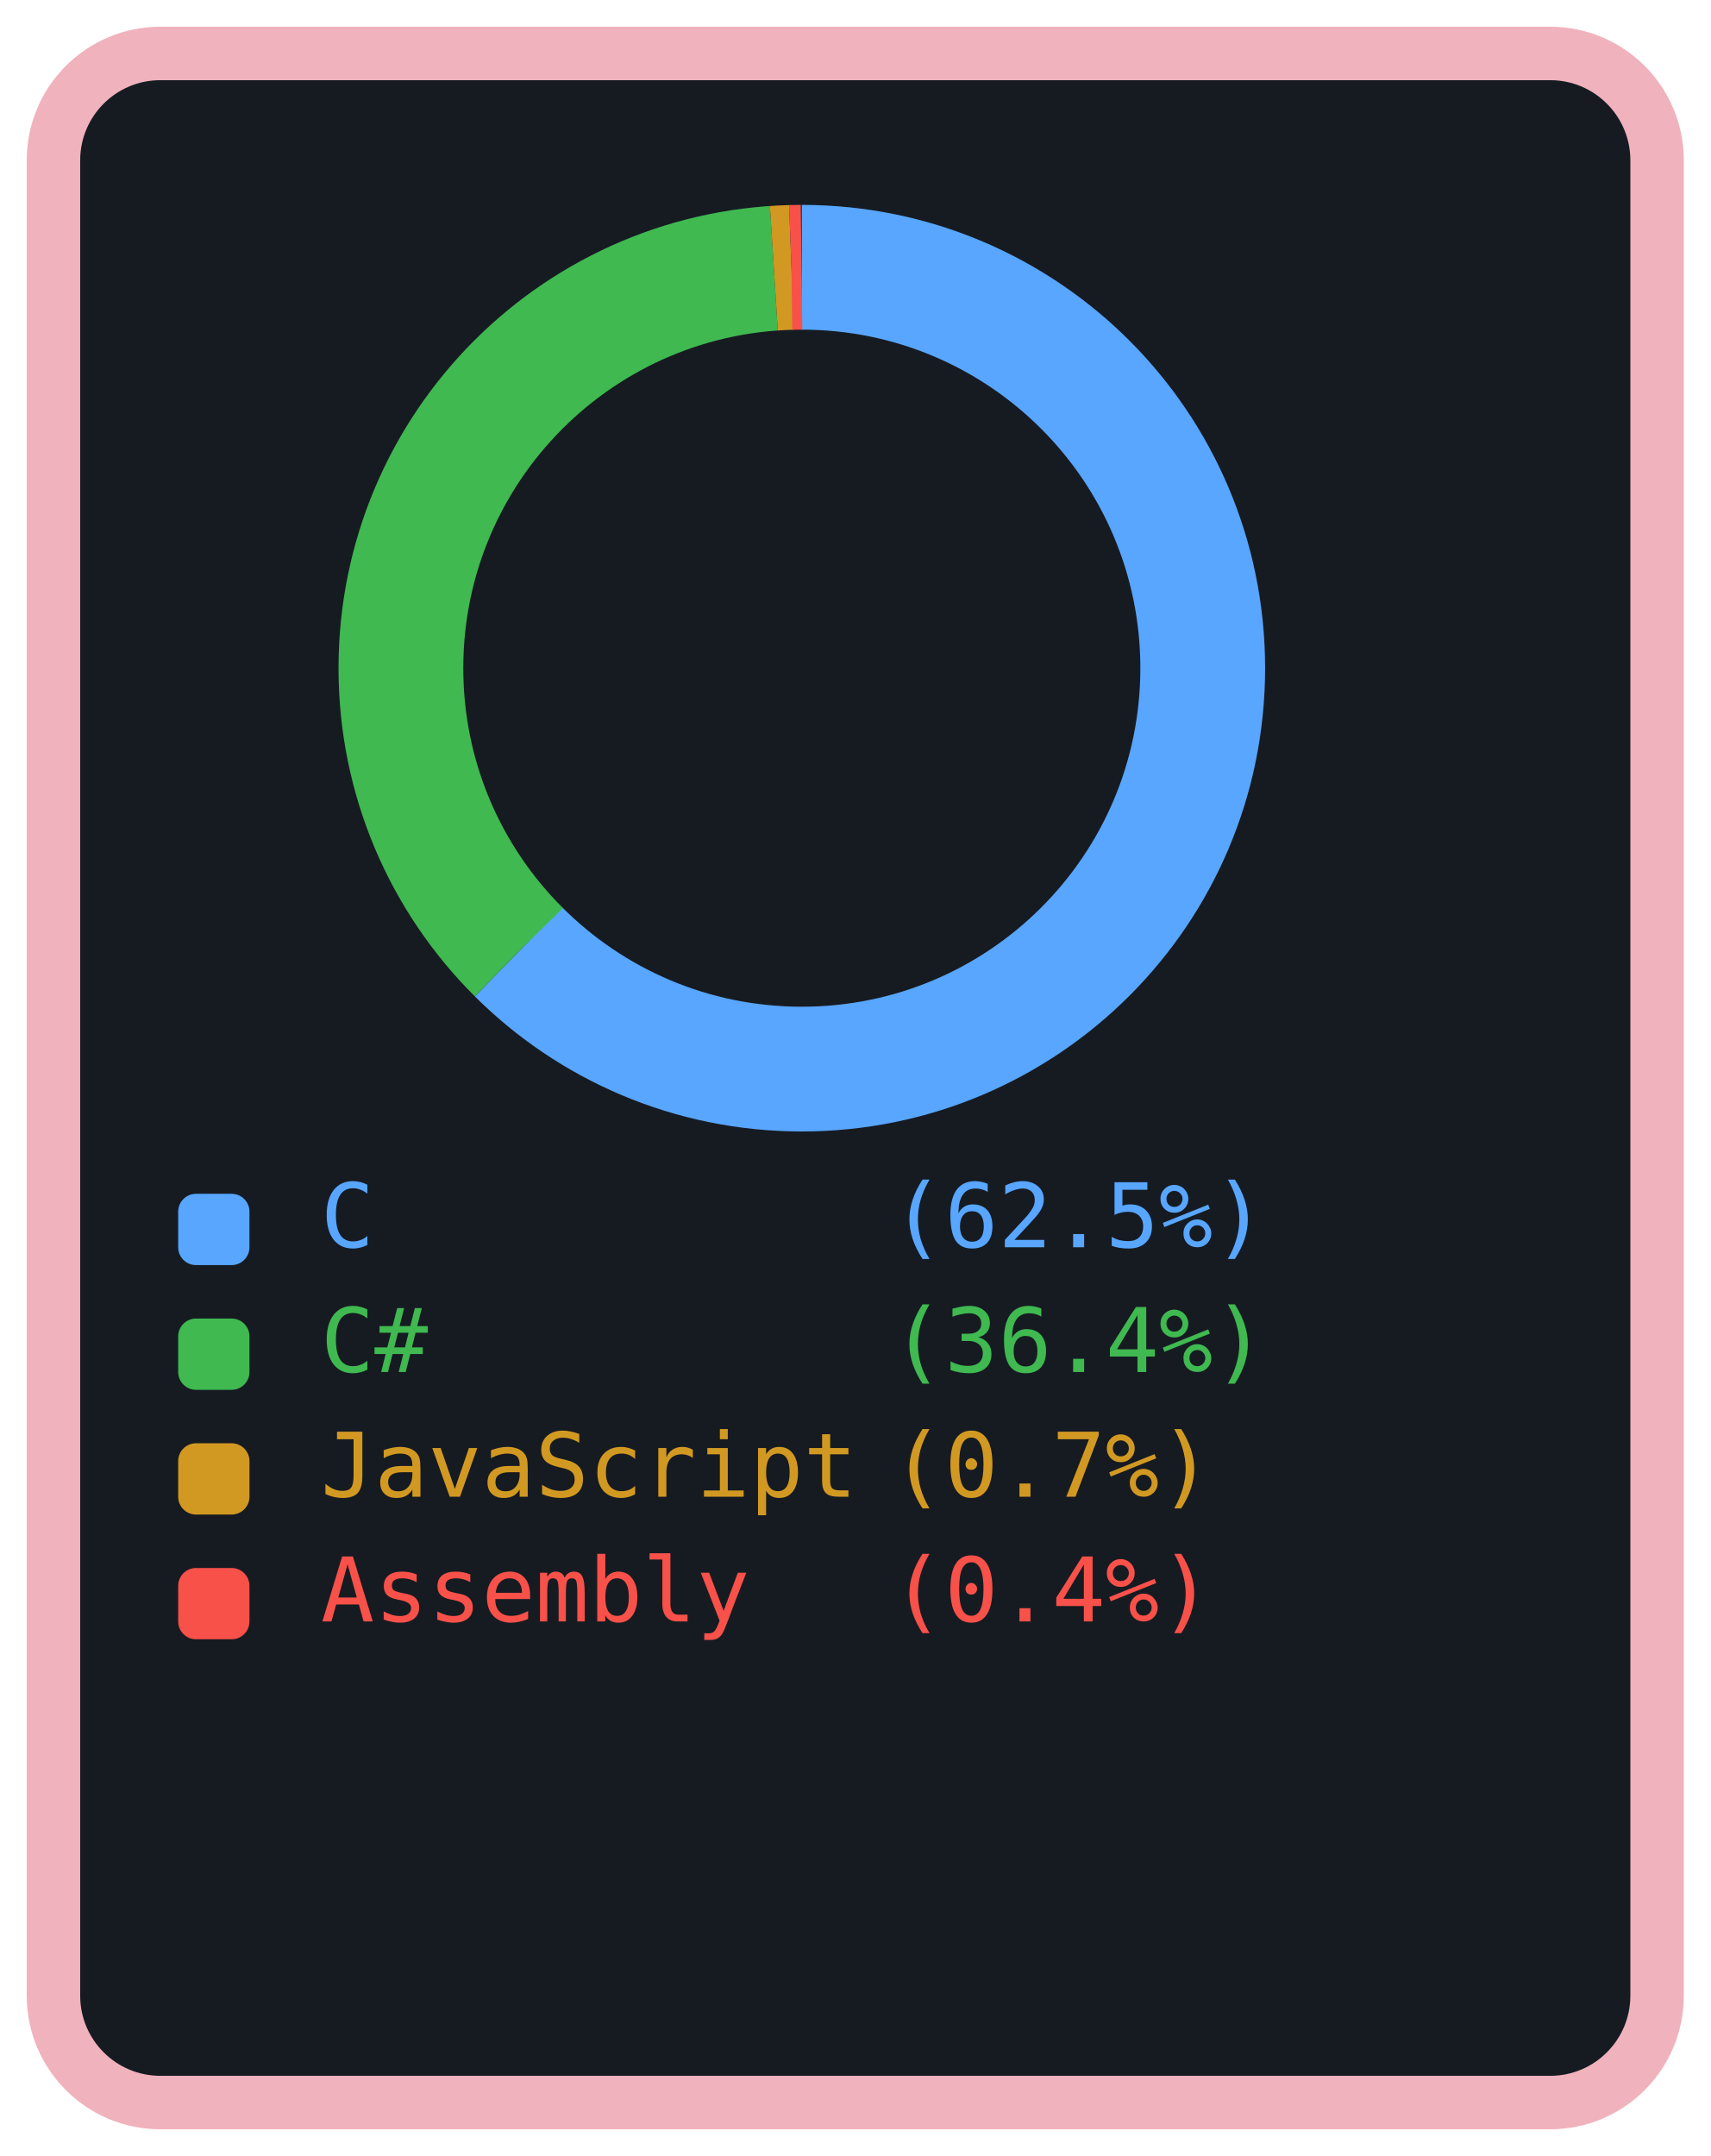
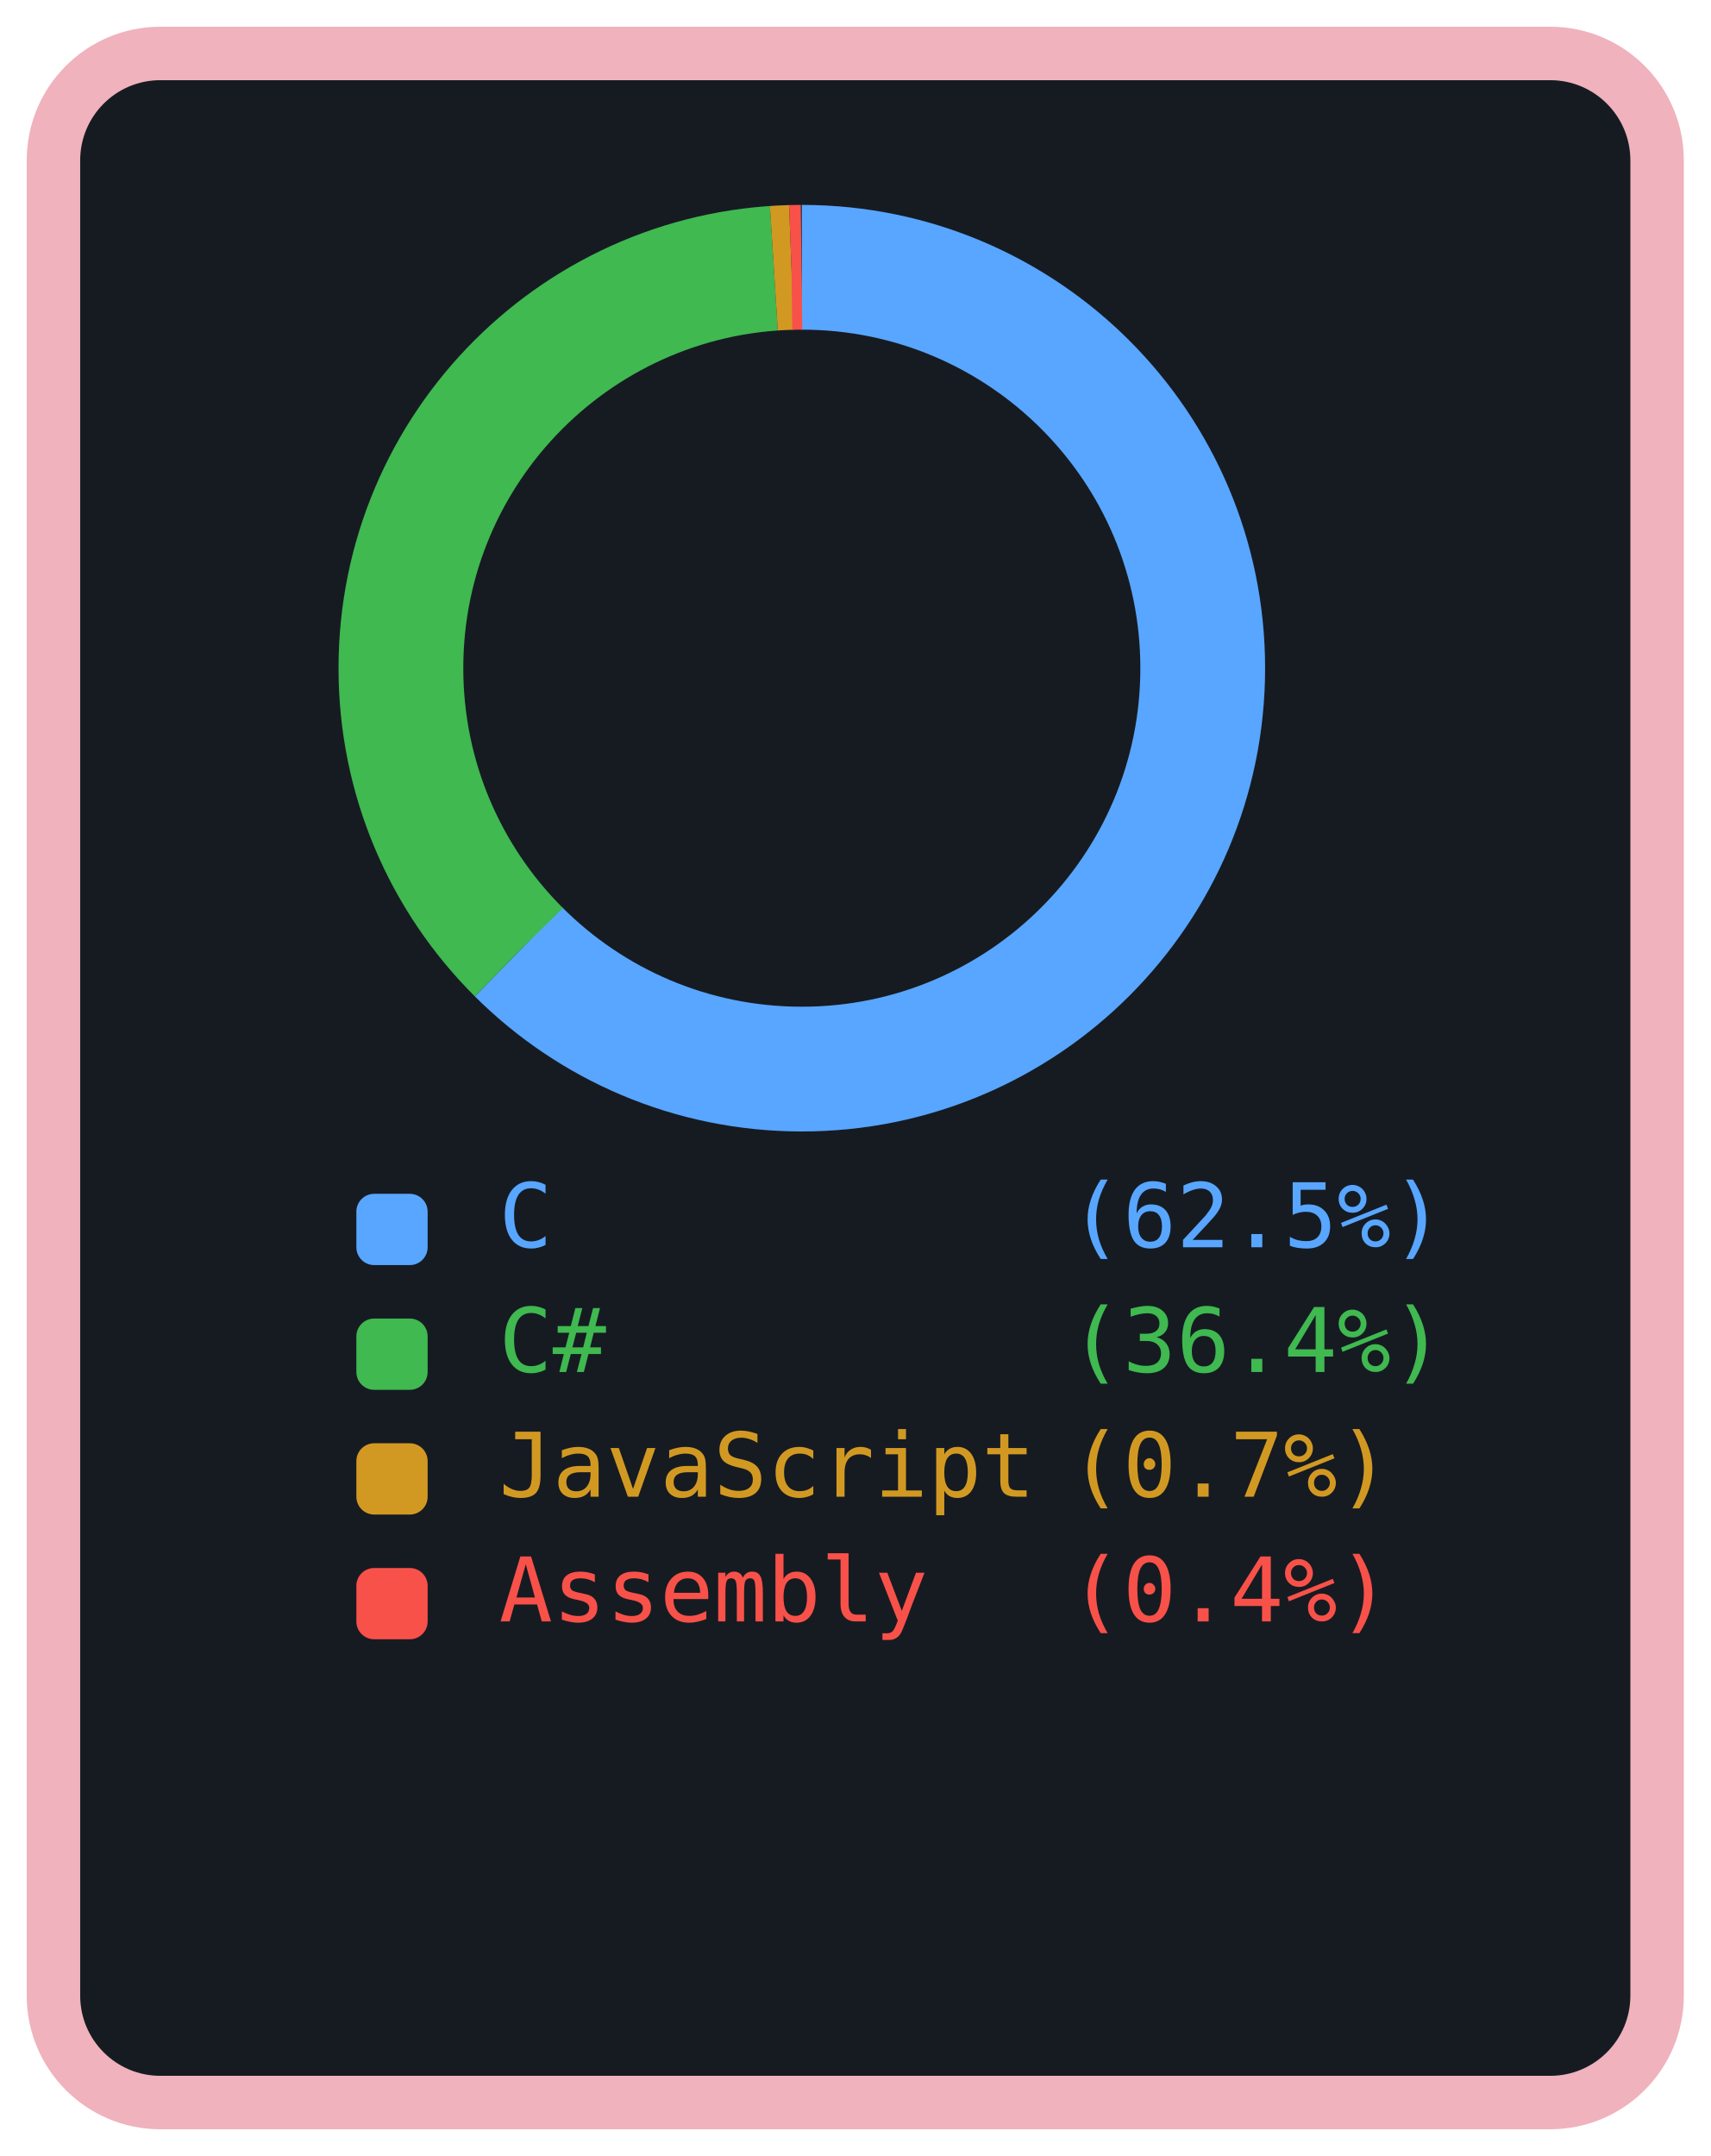
<svg xmlns="http://www.w3.org/2000/svg" width="192" height="242" viewBox="0 0 192 242">
  <style>
		.bg {
			fill: #161B22;
			stroke: #F0B2BC;
			stroke-width: 6;
			rx: 12px;
		}
		</style>
  <rect x="6" y="6" width="180" height="230" class="bg" />
  <g>
    <circle cx="90" cy="75" r="45" fill="none" stroke="#21262d" stroke-width="14" />
    <circle cx="90" cy="75" r="45" fill="none" stroke="#58a6ff" stroke-width="14" stroke-dasharray="176.715 282.743" stroke-dashoffset="0" transform="rotate(-90 90 75)" />
    <g>
-       <rect x="20" y="134" width="8" height="8" rx="2" fill="#58a6ff" />
-       <text x="36" y="140" font-family="monospace" font-size="10" fill="#58a6ff">C</text>
-       <text x="100" y="140" font-family="monospace" font-size="10" fill="#58a6ff">(62.5%)</text>
+       <rect x="40" y="134" width="8" height="8" rx="2" fill="#58a6ff" />
+       <text x="56" y="140" font-family="monospace" font-size="10" fill="#58a6ff">C</text>
+       <text x="120" y="140" font-family="monospace" font-size="10" fill="#58a6ff">(62.5%)</text>
    </g>
    <circle cx="90" cy="75" r="45" fill="none" stroke="#3fb950" stroke-width="14" stroke-dasharray="102.919 282.743" stroke-dashoffset="-176.715" transform="rotate(-90 90 75)" />
    <g>
-       <rect x="20" y="148" width="8" height="8" rx="2" fill="#3fb950" />
-       <text x="36" y="154" font-family="monospace" font-size="10" fill="#3fb950">C#</text>
-       <text x="100" y="154" font-family="monospace" font-size="10" fill="#3fb950">(36.4%)</text>
+       <rect x="40" y="148" width="8" height="8" rx="2" fill="#3fb950" />
+       <text x="56" y="154" font-family="monospace" font-size="10" fill="#3fb950">C#</text>
+       <text x="120" y="154" font-family="monospace" font-size="10" fill="#3fb950">(36.4%)</text>
    </g>
    <circle cx="90" cy="75" r="45" fill="none" stroke="#d29922" stroke-width="14" stroke-dasharray="1.979 282.743" stroke-dashoffset="-279.633" transform="rotate(-90 90 75)" />
    <g>
-       <rect x="20" y="162" width="8" height="8" rx="2" fill="#d29922" />
-       <text x="36" y="168" font-family="monospace" font-size="10" fill="#d29922">JavaScript</text>
-       <text x="100" y="168" font-family="monospace" font-size="10" fill="#d29922">(0.7%)</text>
+       <rect x="40" y="162" width="8" height="8" rx="2" fill="#d29922" />
+       <text x="56" y="168" font-family="monospace" font-size="10" fill="#d29922">JavaScript</text>
+       <text x="120" y="168" font-family="monospace" font-size="10" fill="#d29922">(0.7%)</text>
    </g>
    <circle cx="90" cy="75" r="45" fill="none" stroke="#f85149" stroke-width="14" stroke-dasharray="1.131 282.743" stroke-dashoffset="-281.612" transform="rotate(-90 90 75)" />
    <g>
-       <rect x="20" y="176" width="8" height="8" rx="2" fill="#f85149" />
-       <text x="36" y="182" font-family="monospace" font-size="10" fill="#f85149">Assembly</text>
-       <text x="100" y="182" font-family="monospace" font-size="10" fill="#f85149">(0.4%)</text>
+       <rect x="40" y="176" width="8" height="8" rx="2" fill="#f85149" />
+       <text x="56" y="182" font-family="monospace" font-size="10" fill="#f85149">Assembly</text>
+       <text x="120" y="182" font-family="monospace" font-size="10" fill="#f85149">(0.4%)</text>
    </g>
  </g>
</svg>
